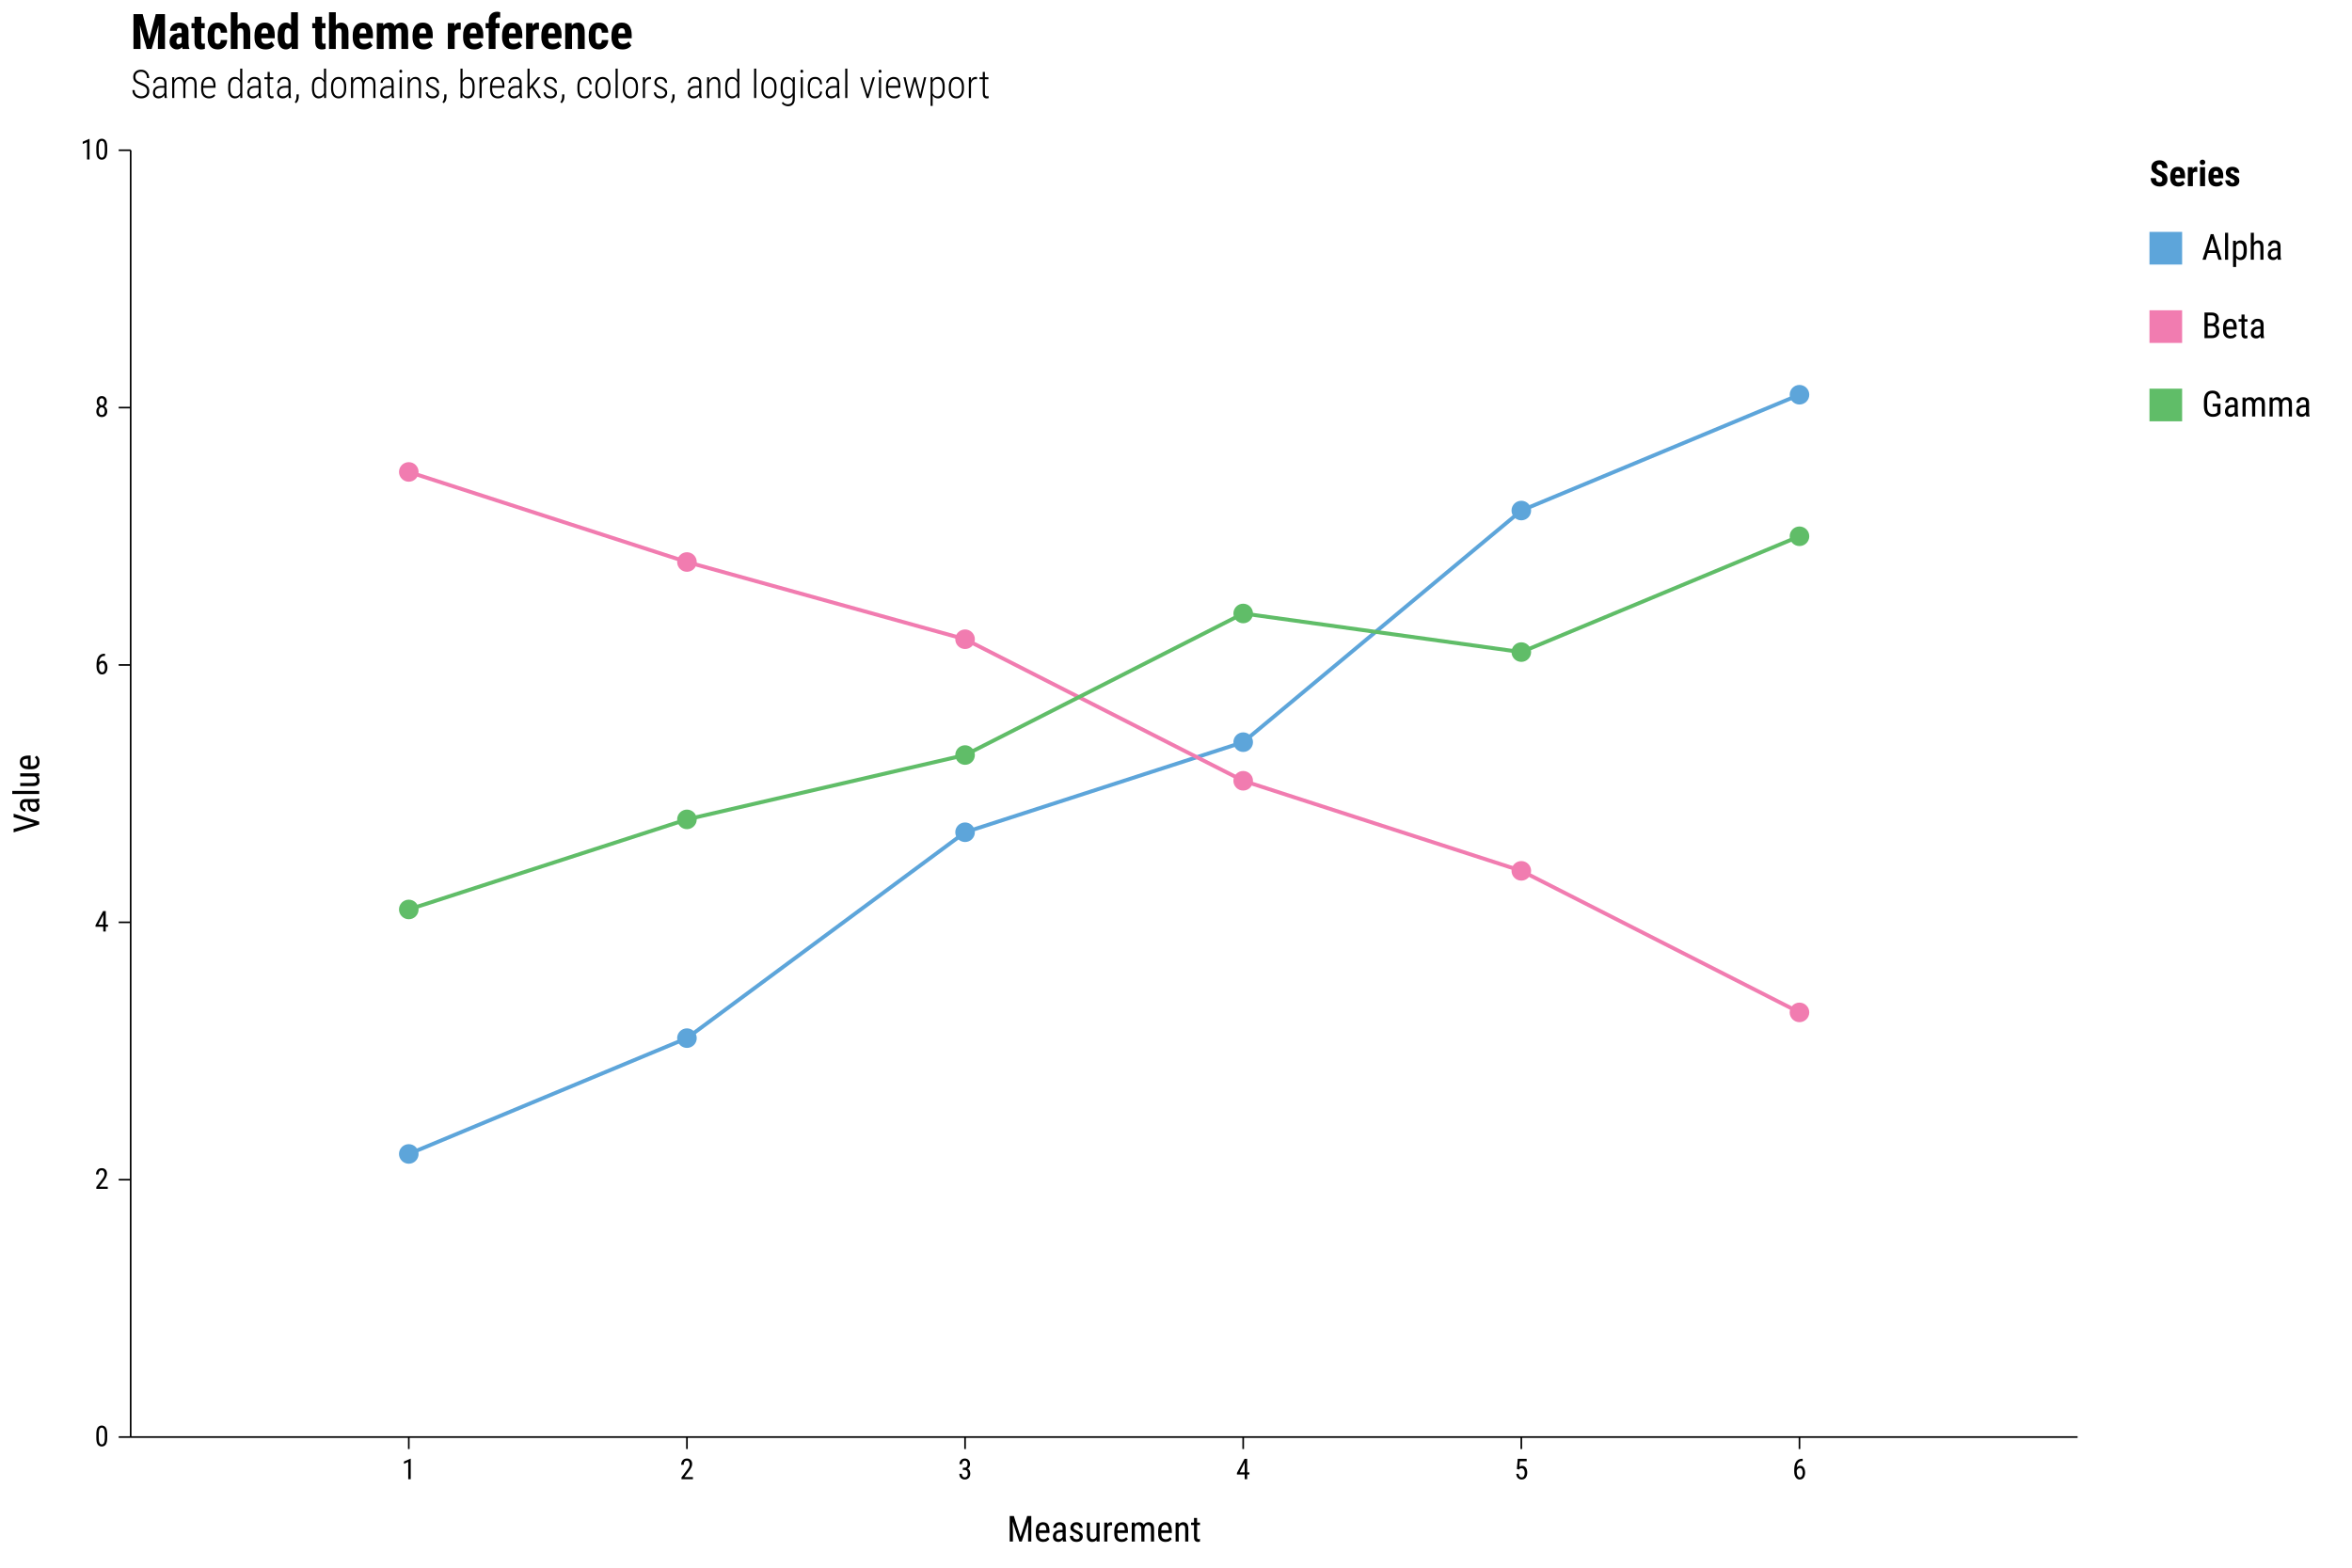
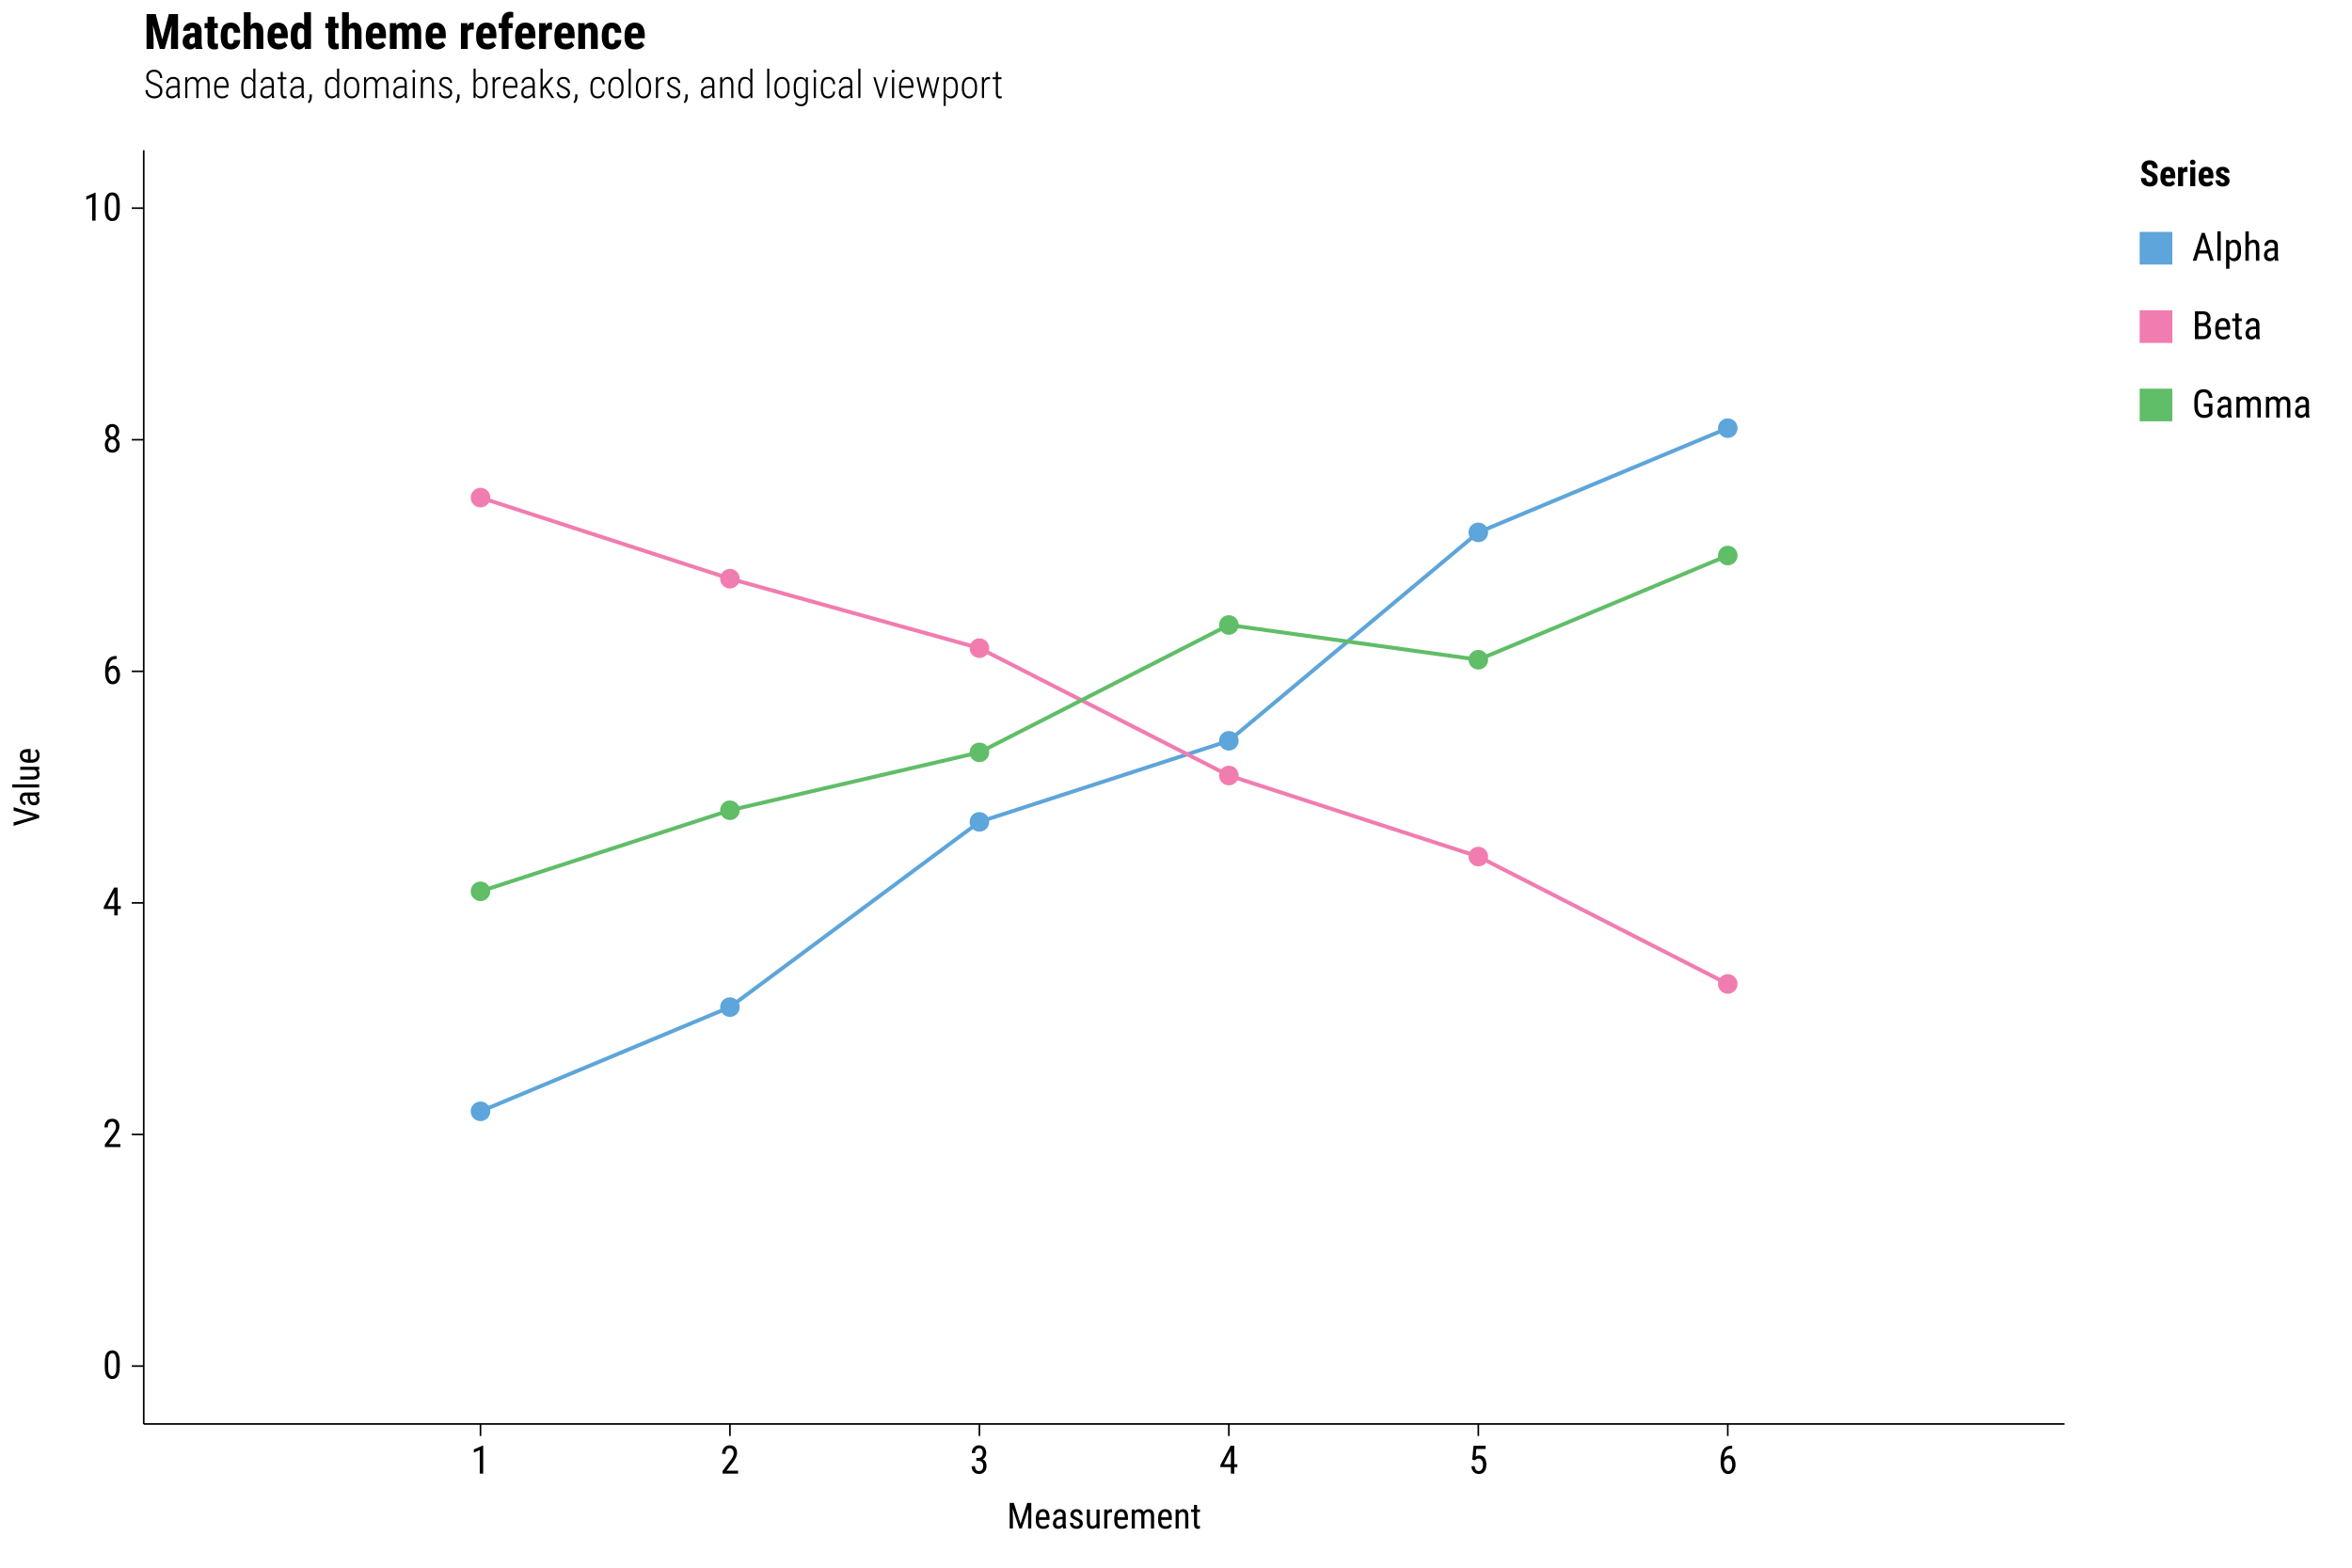
<svg xmlns="http://www.w3.org/2000/svg" width="720" height="480" viewBox="0 0 720 480" role="img" aria-label="Matched theme reference" class="gg-plot" font-family="&quot;Roboto Condensed&quot;, &quot;Arial Narrow&quot;, Arial, sans-serif" font-size="11" font-weight="400" text-rendering="optimizeLegibility" shape-rendering="geometricPrecision">
  <style>
@font-face{font-family:"Roboto Condensed";src:url("../../../packages/svelte/src/lib/fonts/RobotoCondensed-Light.ttf") format("truetype");font-weight:300}
@font-face{font-family:"Roboto Condensed";src:url("../../../packages/svelte/src/lib/fonts/RobotoCondensed-Regular.ttf") format("truetype");font-weight:400}
@font-face{font-family:"Roboto Condensed";src:url("../../../packages/svelte/src/lib/fonts/RobotoCondensed-Bold.ttf") format("truetype");font-weight:700}
</style>
  <rect class="gg-paper" width="720" height="480" fill="var(--gg-paper, #ffffff)" />
-   <text class="gg-title" x="40" y="15" font-size="15" font-weight="700" fill="var(--gg-ink, #000000)">Matched theme reference</text>
-   <text class="gg-subtitle" x="40" y="30" font-size="12" font-weight="300" fill="var(--gg-ink, #000000)">Same data, domains, breaks, colors, and logical viewport</text>
+   <text class="gg-title" x="44" y="15" font-size="15" font-weight="700" fill="var(--gg-ink, #000000)">Matched theme reference</text>
+   <text class="gg-subtitle" x="44" y="30" font-size="12" font-weight="300" fill="var(--gg-ink, #000000)">Same data, domains, breaks, colors, and logical viewport</text>
  <defs>
    <clipPath id="gg-clip-0">
-       <rect width="596" height="394" />
+       <rect width="588" height="390" />
    </clipPath>
  </defs>
-   <g class="gg-panel" data-panel="0" transform="translate(40,46)">
-     <rect class="gg-panel-background" width="596" height="394" fill="var(--gg-panel, #ffffff)" />
+   <g class="gg-panel" data-panel="0" transform="translate(44,46)">
+     <rect class="gg-panel-background" width="588" height="390" fill="var(--gg-panel, #ffffff)" />
    <g class="gg-grid" stroke="var(--gg-grid, none)" stroke-width="0" vector-effect="non-scaling-stroke" />
    <g class="gg-marks" clip-path="url(#gg-clip-0)">
      <g class="gg-batch gg-paths" data-layer="0">
-         <path d="M85.14 307.32L170.29 271.86L255.43 208.82L340.57 181.24L425.71 110.32L510.86 74.86" fill="none" stroke="#5da5da" stroke-width="1.2" stroke-linejoin="round" stroke-linecap="round" />
-         <path d="M85.14 98.5L170.29 126.08L255.43 149.72L340.57 193.06L425.71 220.64L510.86 263.98" fill="none" stroke="#f17cb0" stroke-width="1.2" stroke-linejoin="round" stroke-linecap="round" />
-         <path d="M85.14 232.46L170.29 204.88L255.43 185.18L340.57 141.84L425.71 153.66L510.86 118.2" fill="none" stroke="#60bd68" stroke-width="1.2" stroke-linejoin="round" stroke-linecap="round" />
+         <path d="M103.09 294.27L179.45 262.36L255.82 205.64L332.18 180.82L408.55 117L484.91 85.09" fill="none" stroke="#5da5da" stroke-width="1.2" stroke-linejoin="round" stroke-linecap="round" />
+         <path d="M103.09 106.36L179.45 131.18L255.82 152.45L332.18 191.45L408.55 216.27L484.91 255.27" fill="none" stroke="#f17cb0" stroke-width="1.2" stroke-linejoin="round" stroke-linecap="round" />
+         <path d="M103.09 226.91L179.45 202.09L255.82 184.36L332.18 145.36L408.55 156L484.91 124.09" fill="none" stroke="#60bd68" stroke-width="1.2" stroke-linejoin="round" stroke-linecap="round" />
      </g>
      <g class="gg-batch gg-points" data-layer="1">
-         <circle cx="85.14" cy="307.32" r="3" fill="#5da5da" />
-         <circle cx="170.29" cy="271.86" r="3" fill="#5da5da" />
-         <circle cx="255.43" cy="208.82" r="3" fill="#5da5da" />
-         <circle cx="340.57" cy="181.24" r="3" fill="#5da5da" />
-         <circle cx="425.71" cy="110.32" r="3" fill="#5da5da" />
-         <circle cx="510.86" cy="74.86" r="3" fill="#5da5da" />
-         <circle cx="85.14" cy="98.5" r="3" fill="#f17cb0" />
-         <circle cx="170.29" cy="126.08" r="3" fill="#f17cb0" />
-         <circle cx="255.43" cy="149.72" r="3" fill="#f17cb0" />
-         <circle cx="340.57" cy="193.06" r="3" fill="#f17cb0" />
-         <circle cx="425.71" cy="220.64" r="3" fill="#f17cb0" />
-         <circle cx="510.86" cy="263.98" r="3" fill="#f17cb0" />
-         <circle cx="85.14" cy="232.46" r="3" fill="#60bd68" />
-         <circle cx="170.29" cy="204.88" r="3" fill="#60bd68" />
-         <circle cx="255.43" cy="185.18" r="3" fill="#60bd68" />
-         <circle cx="340.57" cy="141.84" r="3" fill="#60bd68" />
-         <circle cx="425.71" cy="153.66" r="3" fill="#60bd68" />
-         <circle cx="510.86" cy="118.2" r="3" fill="#60bd68" />
+         <circle class="gg-shape-circle" cx="103.09" cy="294.27" r="3" fill="#5da5da" />
+         <circle class="gg-shape-circle" cx="179.45" cy="262.36" r="3" fill="#5da5da" />
+         <circle class="gg-shape-circle" cx="255.82" cy="205.64" r="3" fill="#5da5da" />
+         <circle class="gg-shape-circle" cx="332.18" cy="180.82" r="3" fill="#5da5da" />
+         <circle class="gg-shape-circle" cx="408.55" cy="117" r="3" fill="#5da5da" />
+         <circle class="gg-shape-circle" cx="484.91" cy="85.09" r="3" fill="#5da5da" />
+         <circle class="gg-shape-circle" cx="103.09" cy="106.36" r="3" fill="#f17cb0" />
+         <circle class="gg-shape-circle" cx="179.45" cy="131.18" r="3" fill="#f17cb0" />
+         <circle class="gg-shape-circle" cx="255.82" cy="152.45" r="3" fill="#f17cb0" />
+         <circle class="gg-shape-circle" cx="332.18" cy="191.45" r="3" fill="#f17cb0" />
+         <circle class="gg-shape-circle" cx="408.55" cy="216.27" r="3" fill="#f17cb0" />
+         <circle class="gg-shape-circle" cx="484.91" cy="255.27" r="3" fill="#f17cb0" />
+         <circle class="gg-shape-circle" cx="103.09" cy="226.91" r="3" fill="#60bd68" />
+         <circle class="gg-shape-circle" cx="179.45" cy="202.09" r="3" fill="#60bd68" />
+         <circle class="gg-shape-circle" cx="255.82" cy="184.36" r="3" fill="#60bd68" />
+         <circle class="gg-shape-circle" cx="332.18" cy="145.36" r="3" fill="#60bd68" />
+         <circle class="gg-shape-circle" cx="408.55" cy="156" r="3" fill="#60bd68" />
+         <circle class="gg-shape-circle" cx="484.91" cy="124.09" r="3" fill="#60bd68" />
      </g>
    </g>
  </g>
-   <g class="gg-axis gg-axis-x" transform="translate(40,440)">
-     <line class="gg-axis-line" x1="0" y1="0" x2="596" y2="0" stroke="var(--gg-axisLine, #000000)" stroke-width="0.5" vector-effect="non-scaling-stroke" />
-     <g class="gg-tick" transform="translate(85.14,0)">
+   <g class="gg-axis gg-axis-x" transform="translate(44,436)">
+     <line class="gg-axis-line" x1="0" y1="0" x2="588" y2="0" stroke="var(--gg-axisLine, #000000)" stroke-width="0.5" vector-effect="non-scaling-stroke" />
+     <g class="gg-tick" transform="translate(103.09,0)">
      <line y2="3.67" stroke="var(--gg-tickColor, #000000)" stroke-width="0.5" vector-effect="non-scaling-stroke" />
-       <text y="6.67" dy="0.71em" text-anchor="middle" fill="var(--gg-axisText, #000000)" font-size="8.8" font-weight="400">1</text>
+       <text y="6.67" dy="0.71em" text-anchor="middle" fill="var(--gg-axisText, #000000)" font-size="12" font-weight="400">1</text>
    </g>
-     <g class="gg-tick" transform="translate(170.29,0)">
+     <g class="gg-tick" transform="translate(179.45,0)">
      <line y2="3.67" stroke="var(--gg-tickColor, #000000)" stroke-width="0.5" vector-effect="non-scaling-stroke" />
-       <text y="6.67" dy="0.71em" text-anchor="middle" fill="var(--gg-axisText, #000000)" font-size="8.8" font-weight="400">2</text>
+       <text y="6.67" dy="0.71em" text-anchor="middle" fill="var(--gg-axisText, #000000)" font-size="12" font-weight="400">2</text>
    </g>
-     <g class="gg-tick" transform="translate(255.43,0)">
+     <g class="gg-tick" transform="translate(255.82,0)">
      <line y2="3.67" stroke="var(--gg-tickColor, #000000)" stroke-width="0.5" vector-effect="non-scaling-stroke" />
-       <text y="6.67" dy="0.71em" text-anchor="middle" fill="var(--gg-axisText, #000000)" font-size="8.8" font-weight="400">3</text>
+       <text y="6.67" dy="0.71em" text-anchor="middle" fill="var(--gg-axisText, #000000)" font-size="12" font-weight="400">3</text>
    </g>
-     <g class="gg-tick" transform="translate(340.57,0)">
+     <g class="gg-tick" transform="translate(332.18,0)">
      <line y2="3.67" stroke="var(--gg-tickColor, #000000)" stroke-width="0.5" vector-effect="non-scaling-stroke" />
-       <text y="6.67" dy="0.71em" text-anchor="middle" fill="var(--gg-axisText, #000000)" font-size="8.8" font-weight="400">4</text>
+       <text y="6.67" dy="0.71em" text-anchor="middle" fill="var(--gg-axisText, #000000)" font-size="12" font-weight="400">4</text>
    </g>
-     <g class="gg-tick" transform="translate(425.71,0)">
+     <g class="gg-tick" transform="translate(408.55,0)">
      <line y2="3.67" stroke="var(--gg-tickColor, #000000)" stroke-width="0.5" vector-effect="non-scaling-stroke" />
-       <text y="6.67" dy="0.71em" text-anchor="middle" fill="var(--gg-axisText, #000000)" font-size="8.8" font-weight="400">5</text>
+       <text y="6.67" dy="0.71em" text-anchor="middle" fill="var(--gg-axisText, #000000)" font-size="12" font-weight="400">5</text>
    </g>
-     <g class="gg-tick" transform="translate(510.86,0)">
+     <g class="gg-tick" transform="translate(484.91,0)">
      <line y2="3.67" stroke="var(--gg-tickColor, #000000)" stroke-width="0.5" vector-effect="non-scaling-stroke" />
-       <text y="6.67" dy="0.71em" text-anchor="middle" fill="var(--gg-axisText, #000000)" font-size="8.8" font-weight="400">6</text>
+       <text y="6.67" dy="0.71em" text-anchor="middle" fill="var(--gg-axisText, #000000)" font-size="12" font-weight="400">6</text>
    </g>
  </g>
-   <g class="gg-axis gg-axis-y" transform="translate(40,46)">
-     <line class="gg-axis-line" x1="0" y1="0" x2="0" y2="394" stroke="var(--gg-axisLine, #000000)" stroke-width="0.5" vector-effect="non-scaling-stroke" />
-     <g class="gg-tick" transform="translate(0,394)">
+   <g class="gg-axis gg-axis-y" transform="translate(44,46)">
+     <line class="gg-axis-line" x1="0" y1="0" x2="0" y2="390" stroke="var(--gg-axisLine, #000000)" stroke-width="0.5" vector-effect="non-scaling-stroke" />
+     <g class="gg-tick" transform="translate(0,372.27)">
      <line x2="-3.67" stroke="var(--gg-tickColor, #000000)" stroke-width="0.5" vector-effect="non-scaling-stroke" />
-       <text x="-6.67" dy="0.32em" text-anchor="end" fill="var(--gg-axisText, #000000)" font-size="8.8" font-weight="400">0</text>
+       <text x="-6.67" dy="0.32em" text-anchor="end" fill="var(--gg-axisText, #000000)" font-size="12" font-weight="400">0</text>
    </g>
-     <g class="gg-tick" transform="translate(0,315.2)">
+     <g class="gg-tick" transform="translate(0,301.36)">
      <line x2="-3.67" stroke="var(--gg-tickColor, #000000)" stroke-width="0.5" vector-effect="non-scaling-stroke" />
-       <text x="-6.67" dy="0.32em" text-anchor="end" fill="var(--gg-axisText, #000000)" font-size="8.8" font-weight="400">2</text>
+       <text x="-6.67" dy="0.32em" text-anchor="end" fill="var(--gg-axisText, #000000)" font-size="12" font-weight="400">2</text>
    </g>
-     <g class="gg-tick" transform="translate(0,236.4)">
+     <g class="gg-tick" transform="translate(0,230.45)">
      <line x2="-3.67" stroke="var(--gg-tickColor, #000000)" stroke-width="0.5" vector-effect="non-scaling-stroke" />
-       <text x="-6.67" dy="0.32em" text-anchor="end" fill="var(--gg-axisText, #000000)" font-size="8.8" font-weight="400">4</text>
+       <text x="-6.67" dy="0.32em" text-anchor="end" fill="var(--gg-axisText, #000000)" font-size="12" font-weight="400">4</text>
    </g>
-     <g class="gg-tick" transform="translate(0,157.6)">
+     <g class="gg-tick" transform="translate(0,159.55)">
      <line x2="-3.67" stroke="var(--gg-tickColor, #000000)" stroke-width="0.5" vector-effect="non-scaling-stroke" />
-       <text x="-6.67" dy="0.32em" text-anchor="end" fill="var(--gg-axisText, #000000)" font-size="8.8" font-weight="400">6</text>
+       <text x="-6.67" dy="0.32em" text-anchor="end" fill="var(--gg-axisText, #000000)" font-size="12" font-weight="400">6</text>
    </g>
-     <g class="gg-tick" transform="translate(0,78.8)">
+     <g class="gg-tick" transform="translate(0,88.64)">
      <line x2="-3.67" stroke="var(--gg-tickColor, #000000)" stroke-width="0.5" vector-effect="non-scaling-stroke" />
-       <text x="-6.67" dy="0.32em" text-anchor="end" fill="var(--gg-axisText, #000000)" font-size="8.8" font-weight="400">8</text>
+       <text x="-6.67" dy="0.32em" text-anchor="end" fill="var(--gg-axisText, #000000)" font-size="12" font-weight="400">8</text>
    </g>
-     <g class="gg-tick" transform="translate(0,0)">
+     <g class="gg-tick" transform="translate(0,17.73)">
      <line x2="-3.67" stroke="var(--gg-tickColor, #000000)" stroke-width="0.5" vector-effect="non-scaling-stroke" />
-       <text x="-6.67" dy="0.32em" text-anchor="end" fill="var(--gg-axisText, #000000)" font-size="8.8" font-weight="400">10</text>
+       <text x="-6.67" dy="0.32em" text-anchor="end" fill="var(--gg-axisText, #000000)" font-size="12" font-weight="400">10</text>
    </g>
  </g>
-   <text class="gg-axis-title" x="338" y="472" text-anchor="middle" fill="var(--gg-ink, #000000)" font-size="11" font-weight="400">Measurement</text>
-   <text class="gg-axis-title" transform="translate(12,243) rotate(-90)" text-anchor="middle" fill="var(--gg-ink, #000000)" font-size="11" font-weight="400">Value</text>
-   <g class="gg-legend gg-legend-color" transform="translate(654,46)">
-     <text class="gg-legend-title" x="4" y="11" font-weight="bold" fill="var(--gg-ink, #000000)">Series</text>
+   <text class="gg-axis-title" x="338" y="468" text-anchor="middle" fill="var(--gg-ink, #000000)" font-size="11" font-weight="400">Measurement</text>
+   <text class="gg-axis-title" transform="translate(12,241) rotate(-90)" text-anchor="middle" fill="var(--gg-ink, #000000)" font-size="11" font-weight="400">Value</text>
+   <g class="gg-legend gg-legend-color gg-legend-right gg-legend-vertical" transform="translate(651,46)">
+     <text class="gg-legend-title" x="4" y="11" font-size="11" font-weight="bold" fill="var(--gg-ink, #000000)">Series</text>
    <rect class="gg-legend-swatch" x="4" y="25" width="10" height="10" fill="#5da5da" />
-     <text class="gg-legend-label" x="20" y="30" dy="0.32em" fill="var(--gg-ink, #000000)">Alpha</text>
+     <text class="gg-legend-label" x="20" y="30" dy="0.32em" font-size="12" fill="var(--gg-ink, #000000)">Alpha</text>
    <rect class="gg-legend-swatch" x="4" y="49" width="10" height="10" fill="#f17cb0" />
-     <text class="gg-legend-label" x="20" y="54" dy="0.32em" fill="var(--gg-ink, #000000)">Beta</text>
+     <text class="gg-legend-label" x="20" y="54" dy="0.32em" font-size="12" fill="var(--gg-ink, #000000)">Beta</text>
    <rect class="gg-legend-swatch" x="4" y="73" width="10" height="10" fill="#60bd68" />
-     <text class="gg-legend-label" x="20" y="78" dy="0.32em" fill="var(--gg-ink, #000000)">Gamma</text>
+     <text class="gg-legend-label" x="20" y="78" dy="0.32em" font-size="12" fill="var(--gg-ink, #000000)">Gamma</text>
  </g>
</svg>
